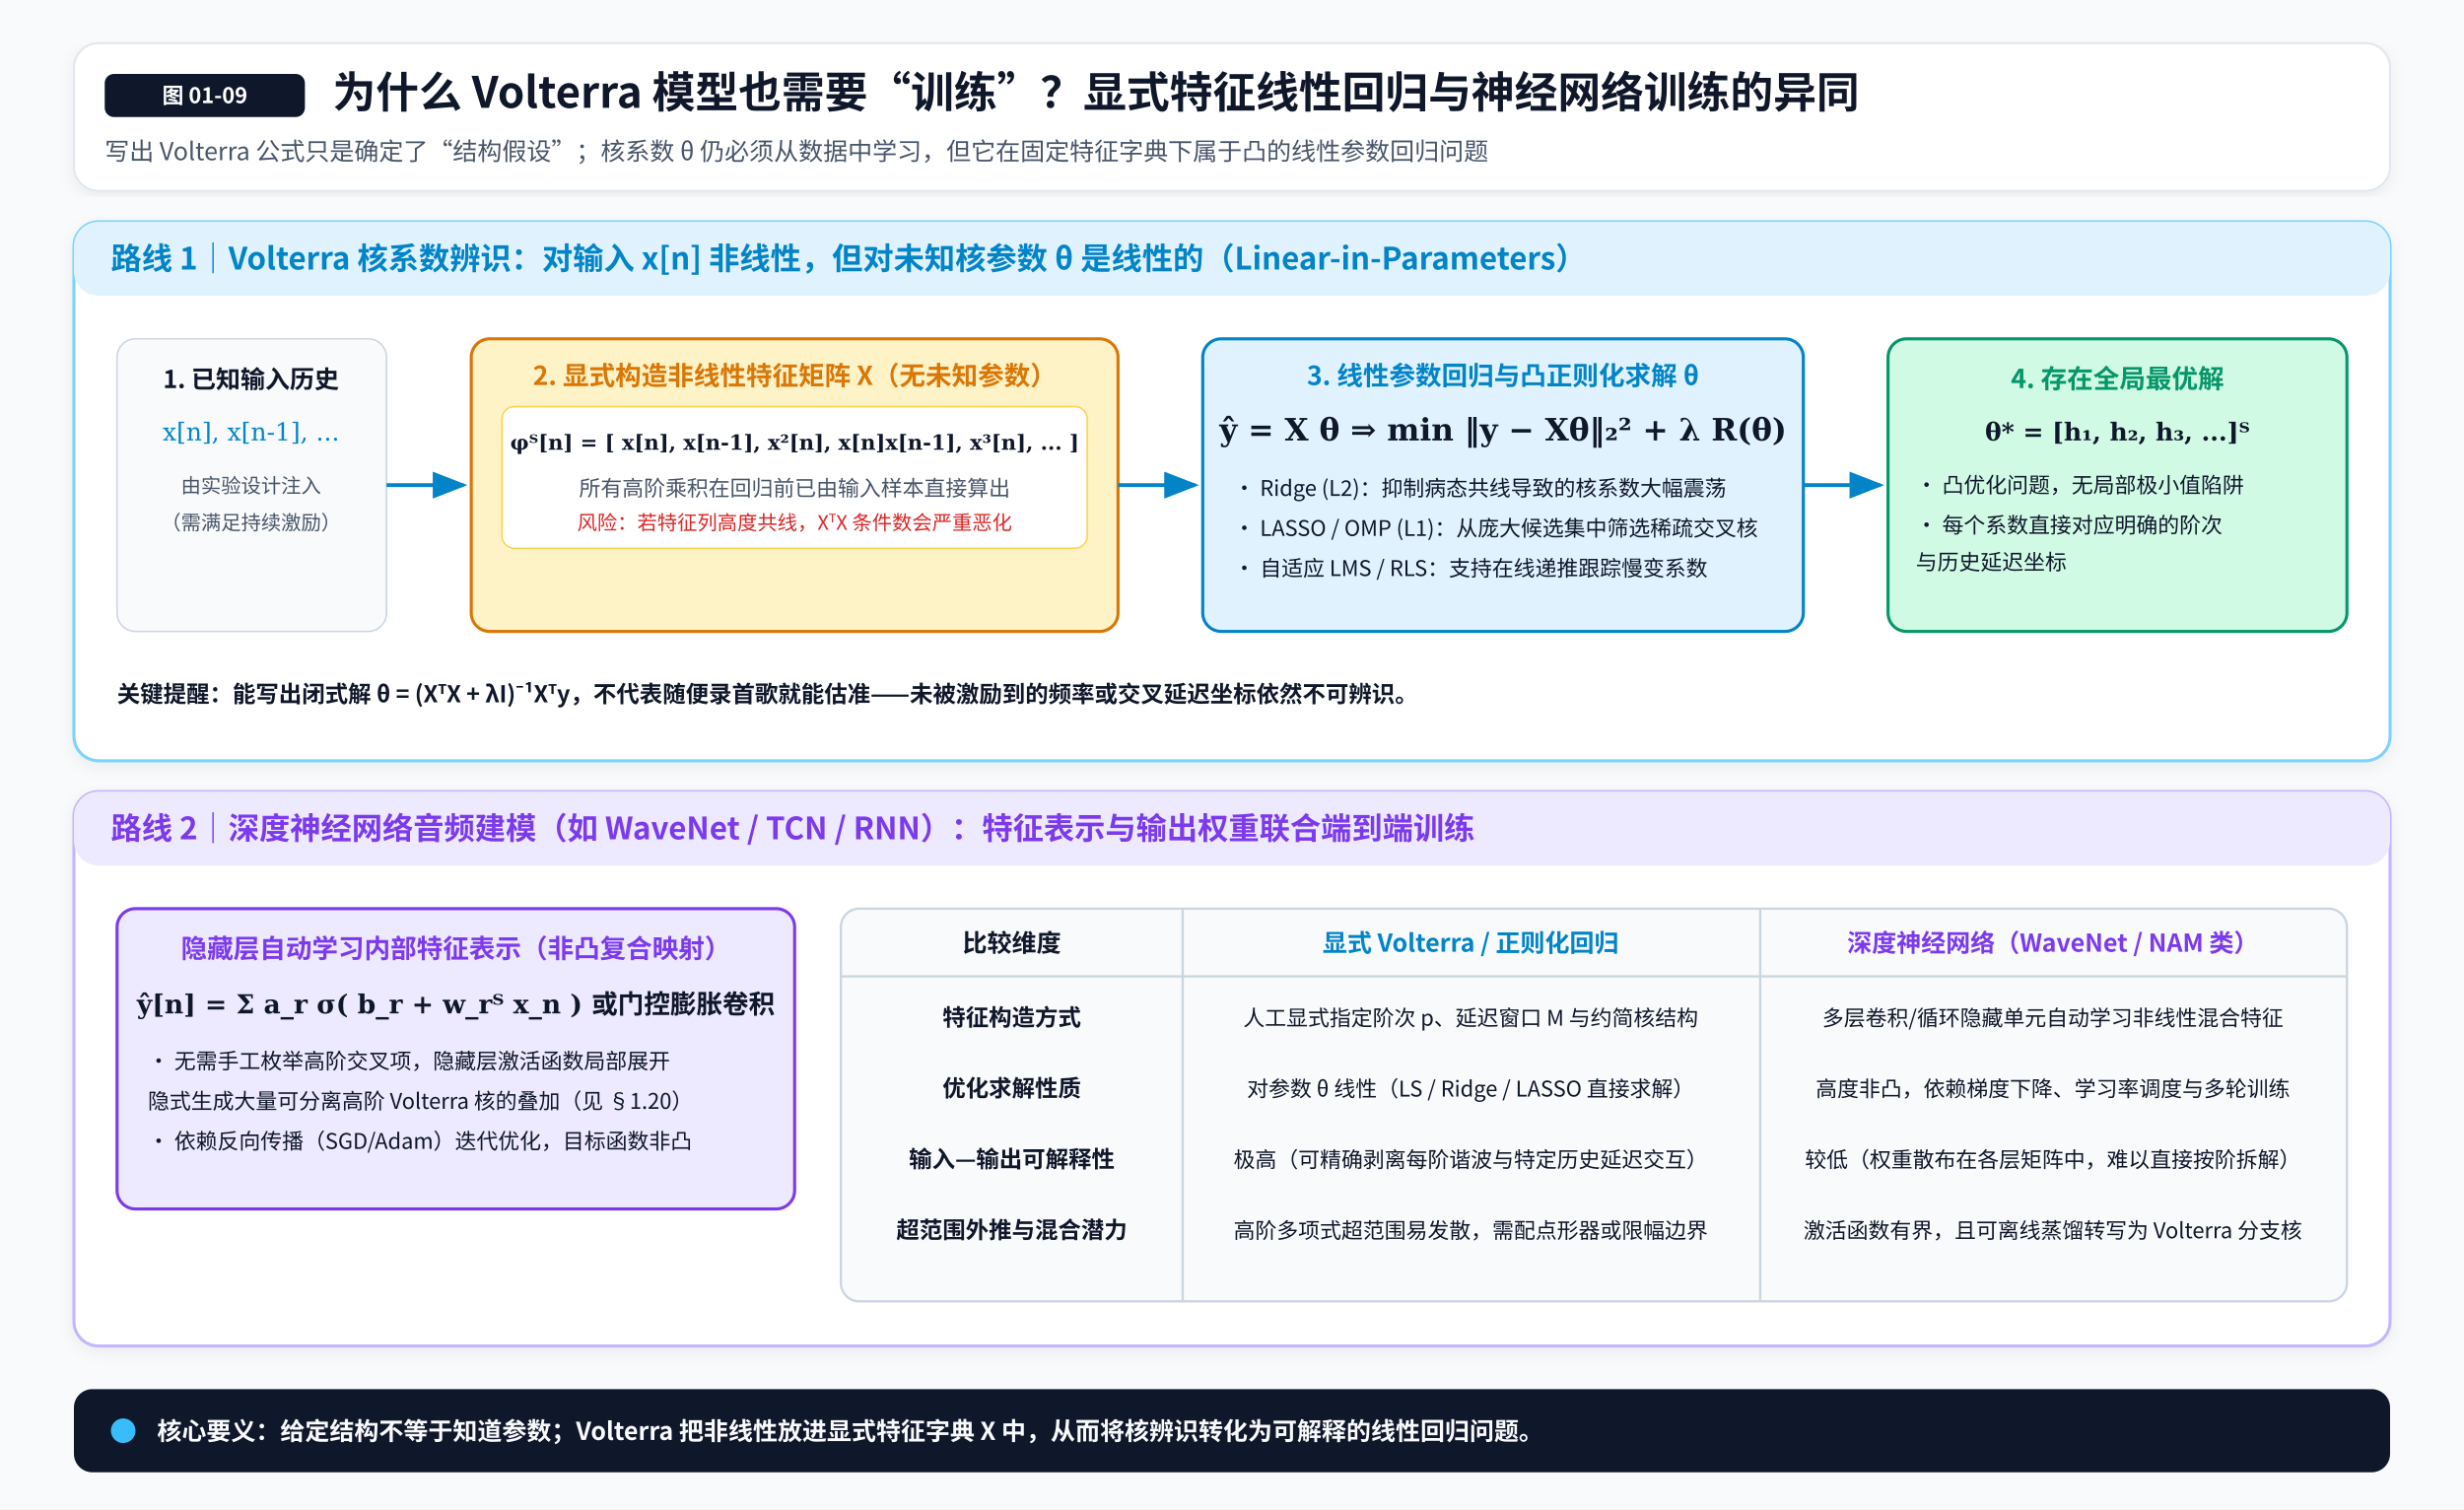
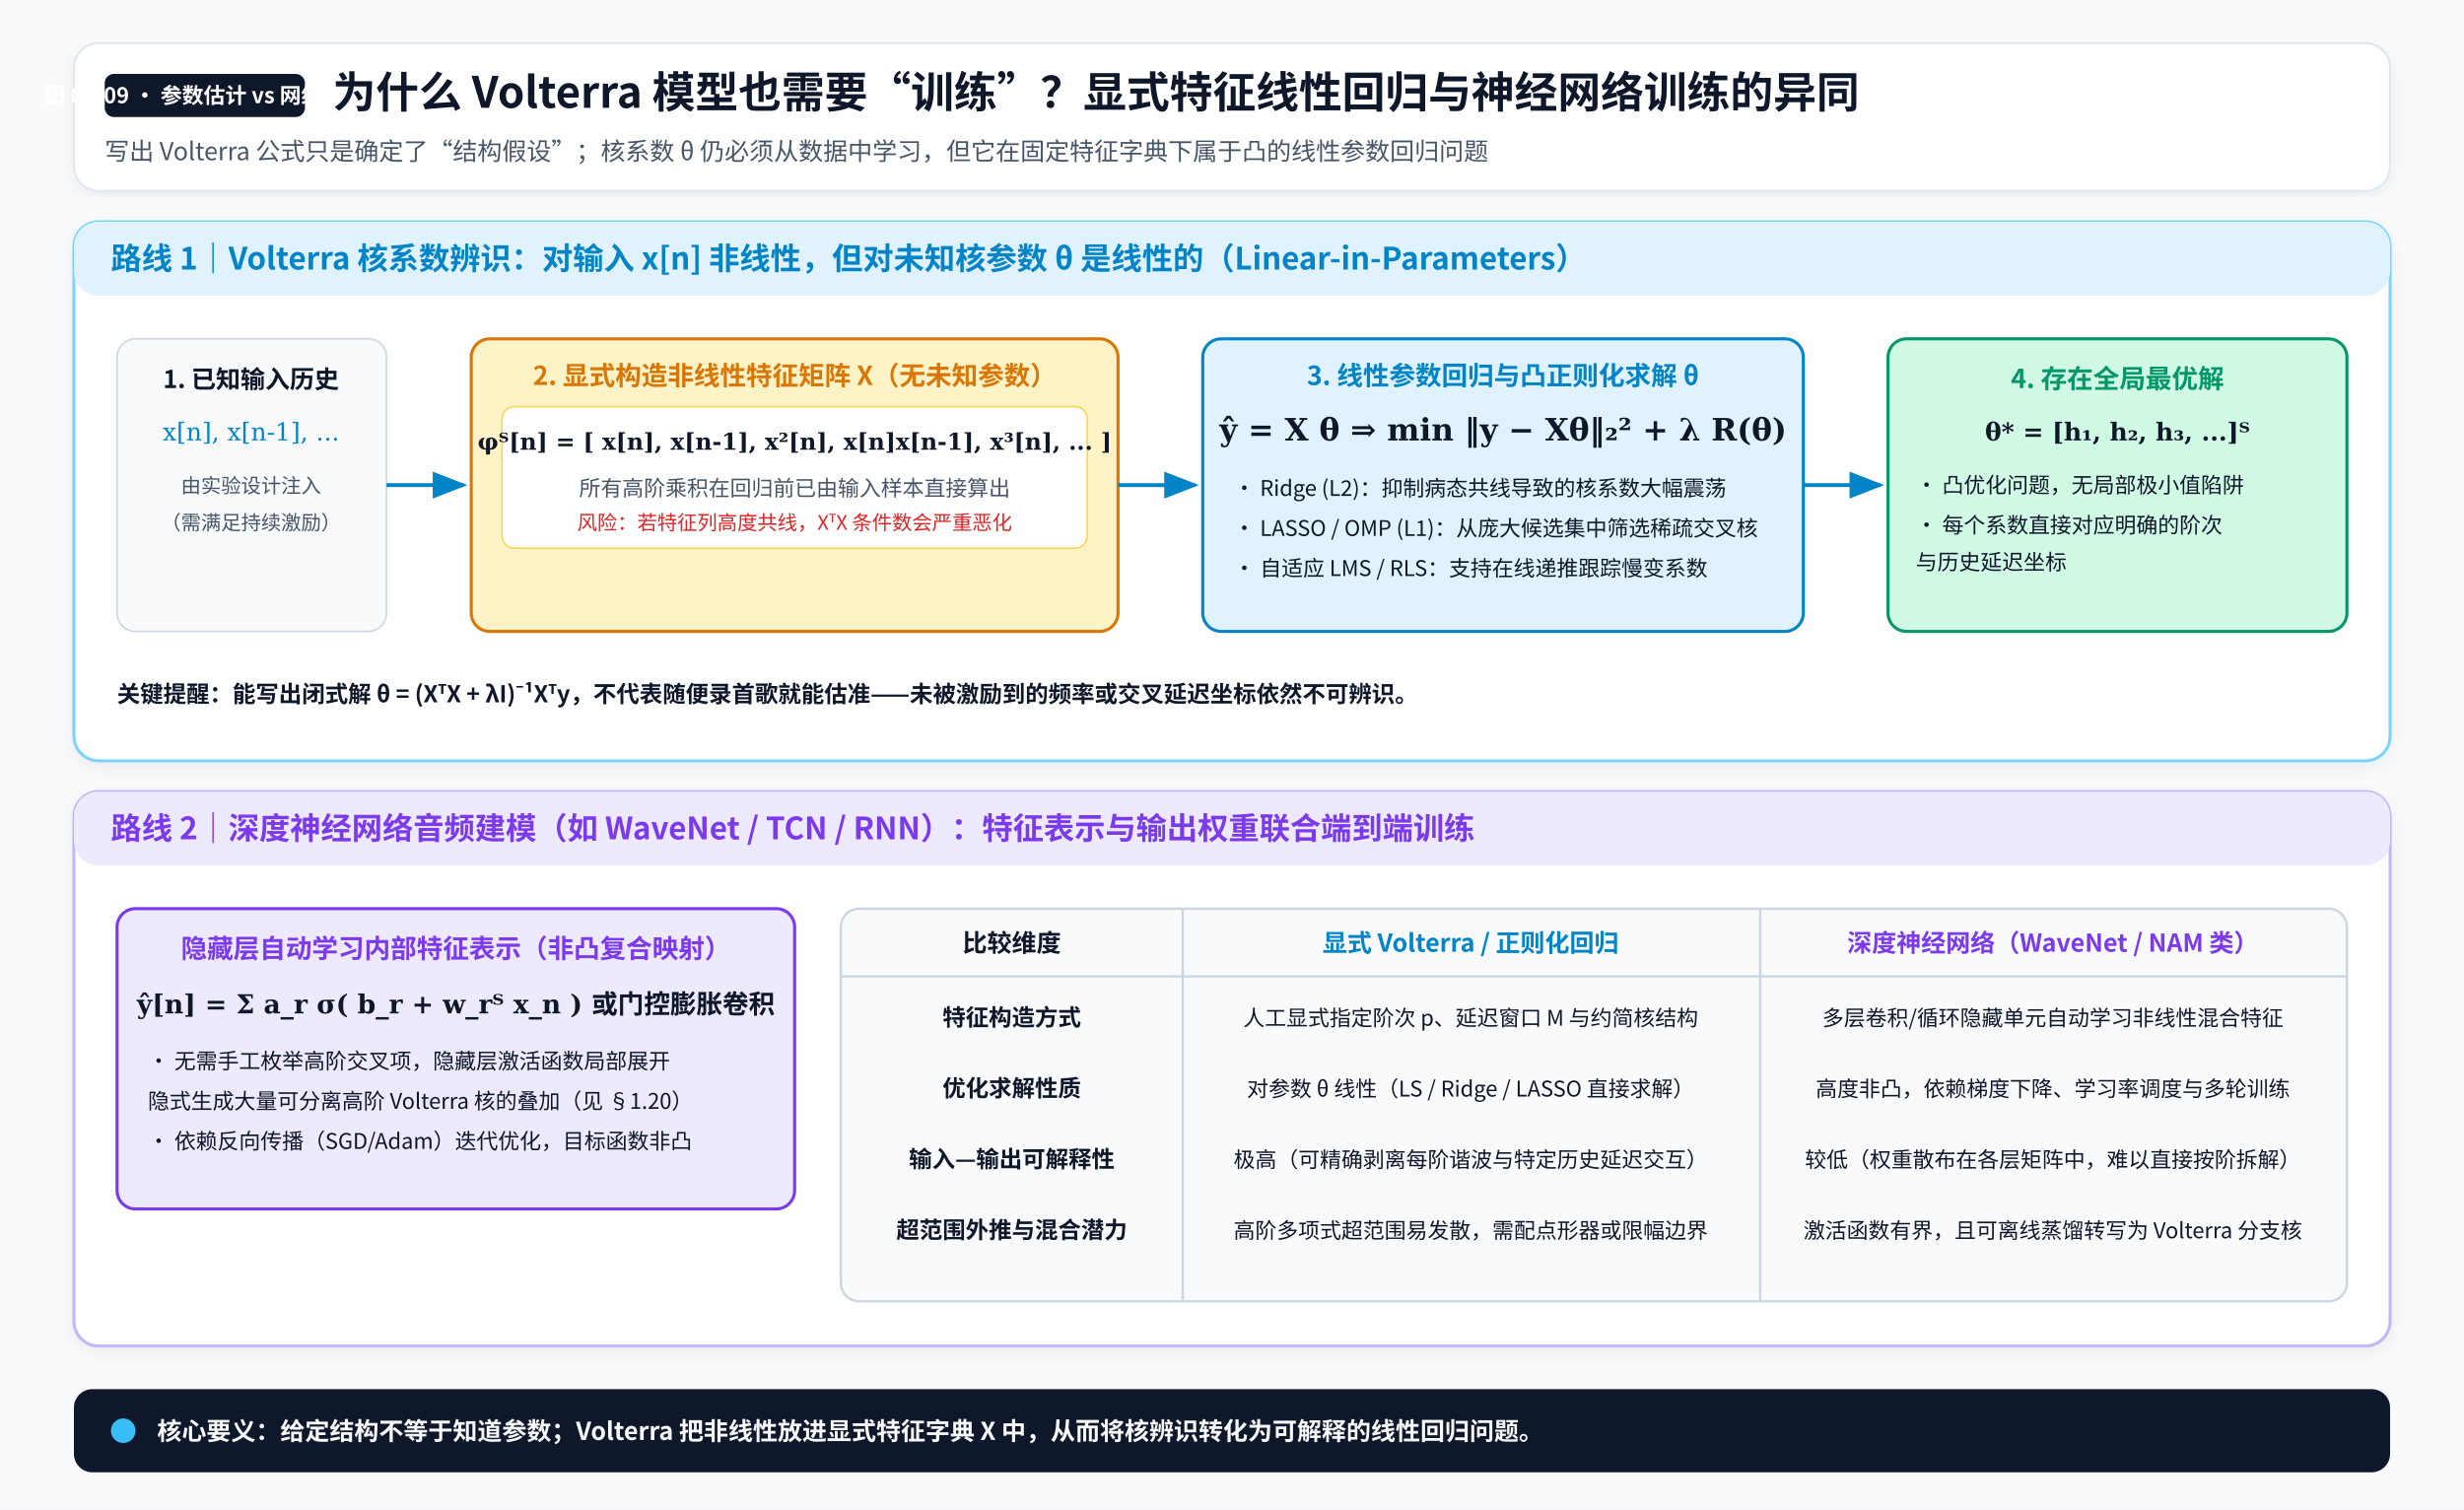
<svg xmlns="http://www.w3.org/2000/svg" width="1600" height="980" viewBox="0 0 1600 980">
  <defs>
    <filter id="shadow" x="-2%" y="-2%" width="104%" height="106%">
      <feGaussianBlur in="SourceAlpha" stdDeviation="5" result="vBlur" />
      <feOffset in="vBlur" dx="0" dy="3" result="vOffset" />
-       <feFlood flood-color="#0F172A" flood-opacity="0.06" result="vColor" />
-       <feComposite in="vColor" in2="vOffset" operator="in" result="vShadow" />
+       <feComponentTransfer>
+         <feFuncA type="linear" slope="0.06" />
+       </feComponentTransfer>
      <feMerge>
-         <feMergeNode in="vShadow" />
+         <feMergeNode />
        <feMergeNode in="SourceGraphic" />
      </feMerge>
    </filter>
    <marker id="arr-dark" markerWidth="10" markerHeight="10" refX="8" refY="3.5" orient="auto">
      <path d="M0,0 L0,7 L9,3.5 z" fill="#334155" />
    </marker>
    <marker id="arr-lin" markerWidth="10" markerHeight="10" refX="8" refY="3.5" orient="auto">
      <path d="M0,0 L0,7 L9,3.5 z" fill="#0284C7" />
    </marker>
    <marker id="arr-diag" markerWidth="10" markerHeight="10" refX="8" refY="3.5" orient="auto">
      <path d="M0,0 L0,7 L9,3.5 z" fill="#D97706" />
    </marker>
    <marker id="arr-cross" markerWidth="10" markerHeight="10" refX="8" refY="3.5" orient="auto">
      <path d="M0,0 L0,7 L9,3.5 z" fill="#7C3AED" />
    </marker>
    <marker id="arr-state" markerWidth="10" markerHeight="10" refX="8" refY="3.5" orient="auto">
      <path d="M0,0 L0,7 L9,3.5 z" fill="#059669" />
    </marker>
    <marker id="arr-warn" markerWidth="10" markerHeight="10" refX="8" refY="3.5" orient="auto">
      <path d="M0,0 L0,7 L9,3.5 z" fill="#DC2626" />
    </marker>
  </defs>
  <rect width="1600" height="980" fill="#F8FAFC" />
  <rect x="48" y="28" width="1504" height="96" rx="16" fill="#FFFFFF" stroke="#E2E8F0" stroke-width="1.5" filter="url(#shadow)" />
  <rect x="68" y="48" width="130" height="28" rx="6" fill="#0F172A" />
-   <text x="133" y="67" text-anchor="middle" font-size="14" font-weight="bold" font-family="Noto Sans CJK SC, Noto Sans SC, Microsoft YaHei, PingFang SC, sans-serif" fill="#FFFFFF">图 01-09</text>
+   <text x="133" y="67" text-anchor="middle" font-size="14" font-weight="bold" font-family="Noto Sans CJK SC, Noto Sans SC, Microsoft YaHei, PingFang SC, sans-serif" fill="#FFFFFF">图 01-09 · 参数估计 vs 网络训练</text>
  <text x="216" y="70" font-size="28" font-weight="bold" font-family="Noto Sans CJK SC, Noto Sans SC, Microsoft YaHei, PingFang SC, sans-serif" fill="#0F172A">为什么 Volterra 模型也需要“训练”？显式特征线性回归与神经网络训练的异同</text>
  <text x="68" y="104" font-size="16" font-family="Noto Sans CJK SC, Noto Sans SC, Microsoft YaHei, PingFang SC, sans-serif" fill="#475569">写出 Volterra 公式只是确定了“结构假设”；核系数 θ 仍必须从数据中学习，但它在固定特征字典下属于凸的线性参数回归问题</text>
  <g transform="translate(48, 144)">
    <rect x="0" y="0" width="1504" height="350" rx="16" fill="#FFFFFF" stroke="#7DD3FC" stroke-width="2" filter="url(#shadow)" />
    <rect x="0" y="0" width="1504" height="48" rx="16" fill="#E0F2FE" />
    <text x="24" y="31" font-size="20" font-weight="bold" font-family="Noto Sans CJK SC, Noto Sans SC, Microsoft YaHei, PingFang SC, sans-serif" fill="#0284C7">路线 1｜Volterra 核系数辨识：对输入 x[n] 非线性，但对未知核参数 θ 是线性的（Linear-in-Parameters）</text>
    <rect x="28" y="76" width="175" height="190" rx="12" fill="#F8FAFC" stroke="#CBD5E1" />
    <text x="115" y="108" text-anchor="middle" font-size="16" font-weight="bold" font-family="Noto Sans CJK SC, Noto Sans SC, Microsoft YaHei, PingFang SC, sans-serif" fill="#0F172A">1. 已知输入历史</text>
    <text x="115" y="142" text-anchor="middle" font-size="16" font-family="DejaVu Serif, Georgia, Times New Roman, serif" fill="#0284C7">x[n], x[n-1], ...</text>
    <text x="115" y="176" text-anchor="middle" font-size="13" font-family="Noto Sans CJK SC, Noto Sans SC, Microsoft YaHei, PingFang SC, sans-serif" fill="#475569">由实验设计注入</text>
    <text x="115" y="200" text-anchor="middle" font-size="13" font-family="Noto Sans CJK SC, Noto Sans SC, Microsoft YaHei, PingFang SC, sans-serif" fill="#475569">（需满足持续激励）</text>
    <line x1="203" y1="171" x2="253" y2="171" stroke="#0284C7" stroke-width="2.5" marker-end="url(#arr-lin)" />
    <rect x="258" y="76" width="420" height="190" rx="12" fill="#FEF3C7" stroke="#D97706" stroke-width="2" />
    <text x="468" y="106" text-anchor="middle" font-size="17" font-weight="bold" font-family="Noto Sans CJK SC, Noto Sans SC, Microsoft YaHei, PingFang SC, sans-serif" fill="#D97706">2. 显式构造非线性特征矩阵 X（无未知参数）</text>
    <rect x="278" y="120" width="380" height="92" rx="8" fill="#FFFFFF" stroke="#FCD34D" />
-     <text x="468" y="148" text-anchor="middle" font-size="13.46" font-weight="bold" font-family="DejaVu Serif, Georgia, Times New Roman, serif" fill="#0F172A">φᵀ[n] = [ x[n], x[n-1], x²[n], x[n]x[n-1], x³[n], ... ]</text>
+     <text x="468" y="148" text-anchor="middle" font-size="15" font-weight="bold" font-family="DejaVu Serif, Georgia, Times New Roman, serif" fill="#0F172A">φᵀ[n] = [ x[n], x[n-1], x²[n], x[n]x[n-1], x³[n], ... ]</text>
    <text x="468" y="178" text-anchor="middle" font-size="14" font-family="Noto Sans CJK SC, Noto Sans SC, Microsoft YaHei, PingFang SC, sans-serif" fill="#475569">所有高阶乘积在回归前已由输入样本直接算出</text>
    <text x="468" y="200" text-anchor="middle" font-size="13" font-family="Noto Sans CJK SC, Noto Sans SC, Microsoft YaHei, PingFang SC, sans-serif" fill="#DC2626">风险：若特征列高度共线，XᵀX 条件数会严重恶化</text>
    <line x1="678" y1="171" x2="728" y2="171" stroke="#0284C7" stroke-width="2.5" marker-end="url(#arr-lin)" />
    <rect x="733" y="76" width="390" height="190" rx="12" fill="#E0F2FE" stroke="#0284C7" stroke-width="2" />
    <text x="928" y="106" text-anchor="middle" font-size="17" font-weight="bold" font-family="Noto Sans CJK SC, Noto Sans SC, Microsoft YaHei, PingFang SC, sans-serif" fill="#0284C7">3. 线性参数回归与凸正则化求解 θ</text>
    <text x="928" y="142" text-anchor="middle" font-size="20" font-weight="bold" font-family="DejaVu Serif, Georgia, Times New Roman, serif" fill="#0F172A">ŷ = X θ   ⇒   min ‖y − Xθ‖₂² + λ R(θ)</text>
    <text x="753" y="178" font-size="14" font-family="Noto Sans CJK SC, Noto Sans SC, Microsoft YaHei, PingFang SC, sans-serif" fill="#0F172A">• Ridge (L2)：抑制病态共线导致的核系数大幅震荡</text>
    <text x="753" y="204" font-size="14" font-family="Noto Sans CJK SC, Noto Sans SC, Microsoft YaHei, PingFang SC, sans-serif" fill="#0F172A">• LASSO / OMP (L1)：从庞大候选集中筛选稀疏交叉核</text>
    <text x="753" y="230" font-size="14" font-family="Noto Sans CJK SC, Noto Sans SC, Microsoft YaHei, PingFang SC, sans-serif" fill="#0F172A">• 自适应 LMS / RLS：支持在线递推跟踪慢变系数</text>
    <line x1="1123" y1="171" x2="1173" y2="171" stroke="#0284C7" stroke-width="2.5" marker-end="url(#arr-lin)" />
    <rect x="1178" y="76" width="298" height="190" rx="12" fill="#D1FAE5" stroke="#059669" stroke-width="2" />
    <text x="1327" y="108" text-anchor="middle" font-size="17" font-weight="bold" font-family="Noto Sans CJK SC, Noto Sans SC, Microsoft YaHei, PingFang SC, sans-serif" fill="#059669">4. 存在全局最优解</text>
    <text x="1327" y="142" text-anchor="middle" font-size="16" font-weight="bold" font-family="DejaVu Serif, Georgia, Times New Roman, serif" fill="#0F172A">θ* = [h₁, h₂, h₃, ...]ᵀ</text>
    <text x="1196" y="176" font-size="14" font-family="Noto Sans CJK SC, Noto Sans SC, Microsoft YaHei, PingFang SC, sans-serif" fill="#0F172A">• 凸优化问题，无局部极小值陷阱</text>
    <text x="1196" y="202" font-size="14" font-family="Noto Sans CJK SC, Noto Sans SC, Microsoft YaHei, PingFang SC, sans-serif" fill="#0F172A">• 每个系数直接对应明确的阶次</text>
    <text x="1196" y="226" font-size="14" font-family="Noto Sans CJK SC, Noto Sans SC, Microsoft YaHei, PingFang SC, sans-serif" fill="#0F172A">  与历史延迟坐标</text>
    <text x="28" y="312" font-size="15" font-weight="bold" font-family="Noto Sans CJK SC, Noto Sans SC, Microsoft YaHei, PingFang SC, sans-serif" fill="#0F172A">关键提醒：能写出闭式解 θ = (XᵀX + λI)⁻¹Xᵀy，不代表随便录首歌就能估准——未被激励到的频率或交叉延迟坐标依然不可辨识。</text>
  </g>
  <g transform="translate(48, 514)">
    <rect x="0" y="0" width="1504" height="360" rx="16" fill="#FFFFFF" stroke="#C4B5FD" stroke-width="2" filter="url(#shadow)" />
    <rect x="0" y="0" width="1504" height="48" rx="16" fill="#EDE9FE" />
    <text x="24" y="31" font-size="20" font-weight="bold" font-family="Noto Sans CJK SC, Noto Sans SC, Microsoft YaHei, PingFang SC, sans-serif" fill="#7C3AED">路线 2｜深度神经网络音频建模（如 WaveNet / TCN / RNN）：特征表示与输出权重联合端到端训练</text>
    <rect x="28" y="76" width="440" height="195" rx="12" fill="#EDE9FE" stroke="#7C3AED" stroke-width="2" />
    <text x="248" y="108" text-anchor="middle" font-size="17" font-weight="bold" font-family="Noto Sans CJK SC, Noto Sans SC, Microsoft YaHei, PingFang SC, sans-serif" fill="#7C3AED">隐藏层自动学习内部特征表示（非凸复合映射）</text>
    <text x="248" y="144" text-anchor="middle" font-size="17" font-weight="bold" font-family="DejaVu Serif, Georgia, Times New Roman, serif" fill="#0F172A">ŷ[n] = Σ a_r σ( b_r + w_rᵀ x_n )  或门控膨胀卷积</text>
    <text x="48" y="180" font-size="14" font-family="Noto Sans CJK SC, Noto Sans SC, Microsoft YaHei, PingFang SC, sans-serif" fill="#0F172A">• 无需手工枚举高阶交叉项，隐藏层激活函数局部展开</text>
    <text x="48" y="206" font-size="14" font-family="Noto Sans CJK SC, Noto Sans SC, Microsoft YaHei, PingFang SC, sans-serif" fill="#0F172A">  隐式生成大量可分离高阶 Volterra 核的叠加（见 §1.20）</text>
    <text x="48" y="232" font-size="14" font-family="Noto Sans CJK SC, Noto Sans SC, Microsoft YaHei, PingFang SC, sans-serif" fill="#0F172A">• 依赖反向传播（SGD/Adam）迭代优化，目标函数非凸</text>
    <rect x="498" y="76" width="978" height="255" rx="12" fill="#F8FAFC" stroke="#CBD5E1" stroke-width="1.5" />
    <line x1="498" y1="120" x2="1476" y2="120" stroke="#CBD5E1" stroke-width="1.5" />
    <line x1="720" y1="76" x2="720" y2="331" stroke="#CBD5E1" stroke-width="1.5" />
    <line x1="1095" y1="76" x2="1095" y2="331" stroke="#CBD5E1" stroke-width="1.5" />
    <text x="609" y="104" text-anchor="middle" font-size="16" font-weight="bold" font-family="Noto Sans CJK SC, Noto Sans SC, Microsoft YaHei, PingFang SC, sans-serif" fill="#0F172A">比较维度</text>
    <text x="907" y="104" text-anchor="middle" font-size="16" font-weight="bold" font-family="Noto Sans CJK SC, Noto Sans SC, Microsoft YaHei, PingFang SC, sans-serif" fill="#0284C7">显式 Volterra / 正则化回归</text>
    <text x="1285" y="104" text-anchor="middle" font-size="16" font-weight="bold" font-family="Noto Sans CJK SC, Noto Sans SC, Microsoft YaHei, PingFang SC, sans-serif" fill="#7C3AED">深度神经网络（WaveNet / NAM 类）</text>
    <text x="609" y="152" text-anchor="middle" font-size="15" font-weight="bold" font-family="Noto Sans CJK SC, Noto Sans SC, Microsoft YaHei, PingFang SC, sans-serif" fill="#0F172A">特征构造方式</text>
    <text x="907" y="152" text-anchor="middle" font-size="14" font-family="Noto Sans CJK SC, Noto Sans SC, Microsoft YaHei, PingFang SC, sans-serif" fill="#0F172A">人工显式指定阶次 p、延迟窗口 M 与约简核结构</text>
    <text x="1285" y="152" text-anchor="middle" font-size="14" font-family="Noto Sans CJK SC, Noto Sans SC, Microsoft YaHei, PingFang SC, sans-serif" fill="#0F172A">多层卷积/循环隐藏单元自动学习非线性混合特征</text>
    <text x="609" y="198" text-anchor="middle" font-size="15" font-weight="bold" font-family="Noto Sans CJK SC, Noto Sans SC, Microsoft YaHei, PingFang SC, sans-serif" fill="#0F172A">优化求解性质</text>
    <text x="907" y="198" text-anchor="middle" font-size="14" font-family="Noto Sans CJK SC, Noto Sans SC, Microsoft YaHei, PingFang SC, sans-serif" fill="#0F172A">对参数 θ 线性（LS / Ridge / LASSO 直接求解）</text>
    <text x="1285" y="198" text-anchor="middle" font-size="14" font-family="Noto Sans CJK SC, Noto Sans SC, Microsoft YaHei, PingFang SC, sans-serif" fill="#0F172A">高度非凸，依赖梯度下降、学习率调度与多轮训练</text>
    <text x="609" y="244" text-anchor="middle" font-size="15" font-weight="bold" font-family="Noto Sans CJK SC, Noto Sans SC, Microsoft YaHei, PingFang SC, sans-serif" fill="#0F172A">输入—输出可解释性</text>
    <text x="907" y="244" text-anchor="middle" font-size="14" font-family="Noto Sans CJK SC, Noto Sans SC, Microsoft YaHei, PingFang SC, sans-serif" fill="#0F172A">极高（可精确剥离每阶谐波与特定历史延迟交互）</text>
    <text x="1285" y="244" text-anchor="middle" font-size="14" font-family="Noto Sans CJK SC, Noto Sans SC, Microsoft YaHei, PingFang SC, sans-serif" fill="#0F172A">较低（权重散布在各层矩阵中，难以直接按阶拆解）</text>
    <text x="609" y="290" text-anchor="middle" font-size="15" font-weight="bold" font-family="Noto Sans CJK SC, Noto Sans SC, Microsoft YaHei, PingFang SC, sans-serif" fill="#0F172A">超范围外推与混合潜力</text>
    <text x="907" y="290" text-anchor="middle" font-size="14" font-family="Noto Sans CJK SC, Noto Sans SC, Microsoft YaHei, PingFang SC, sans-serif" fill="#0F172A">高阶多项式超范围易发散，需配点形器或限幅边界</text>
    <text x="1285" y="290" text-anchor="middle" font-size="14" font-family="Noto Sans CJK SC, Noto Sans SC, Microsoft YaHei, PingFang SC, sans-serif" fill="#0F172A">激活函数有界，且可离线蒸馏转写为 Volterra 分支核</text>
  </g>
  <rect x="48" y="902" width="1504" height="54" rx="12" fill="#0F172A" />
  <circle cx="80" cy="929" r="8" fill="#38BDF8" />
  <text x="102" y="935" font-size="16" font-weight="bold" font-family="Noto Sans CJK SC, Noto Sans SC, Microsoft YaHei, PingFang SC, sans-serif" fill="#F8FAFC">核心要义：给定结构不等于知道参数；Volterra 把非线性放进显式特征字典 X 中，从而将核辨识转化为可解释的线性回归问题。</text>
</svg>
